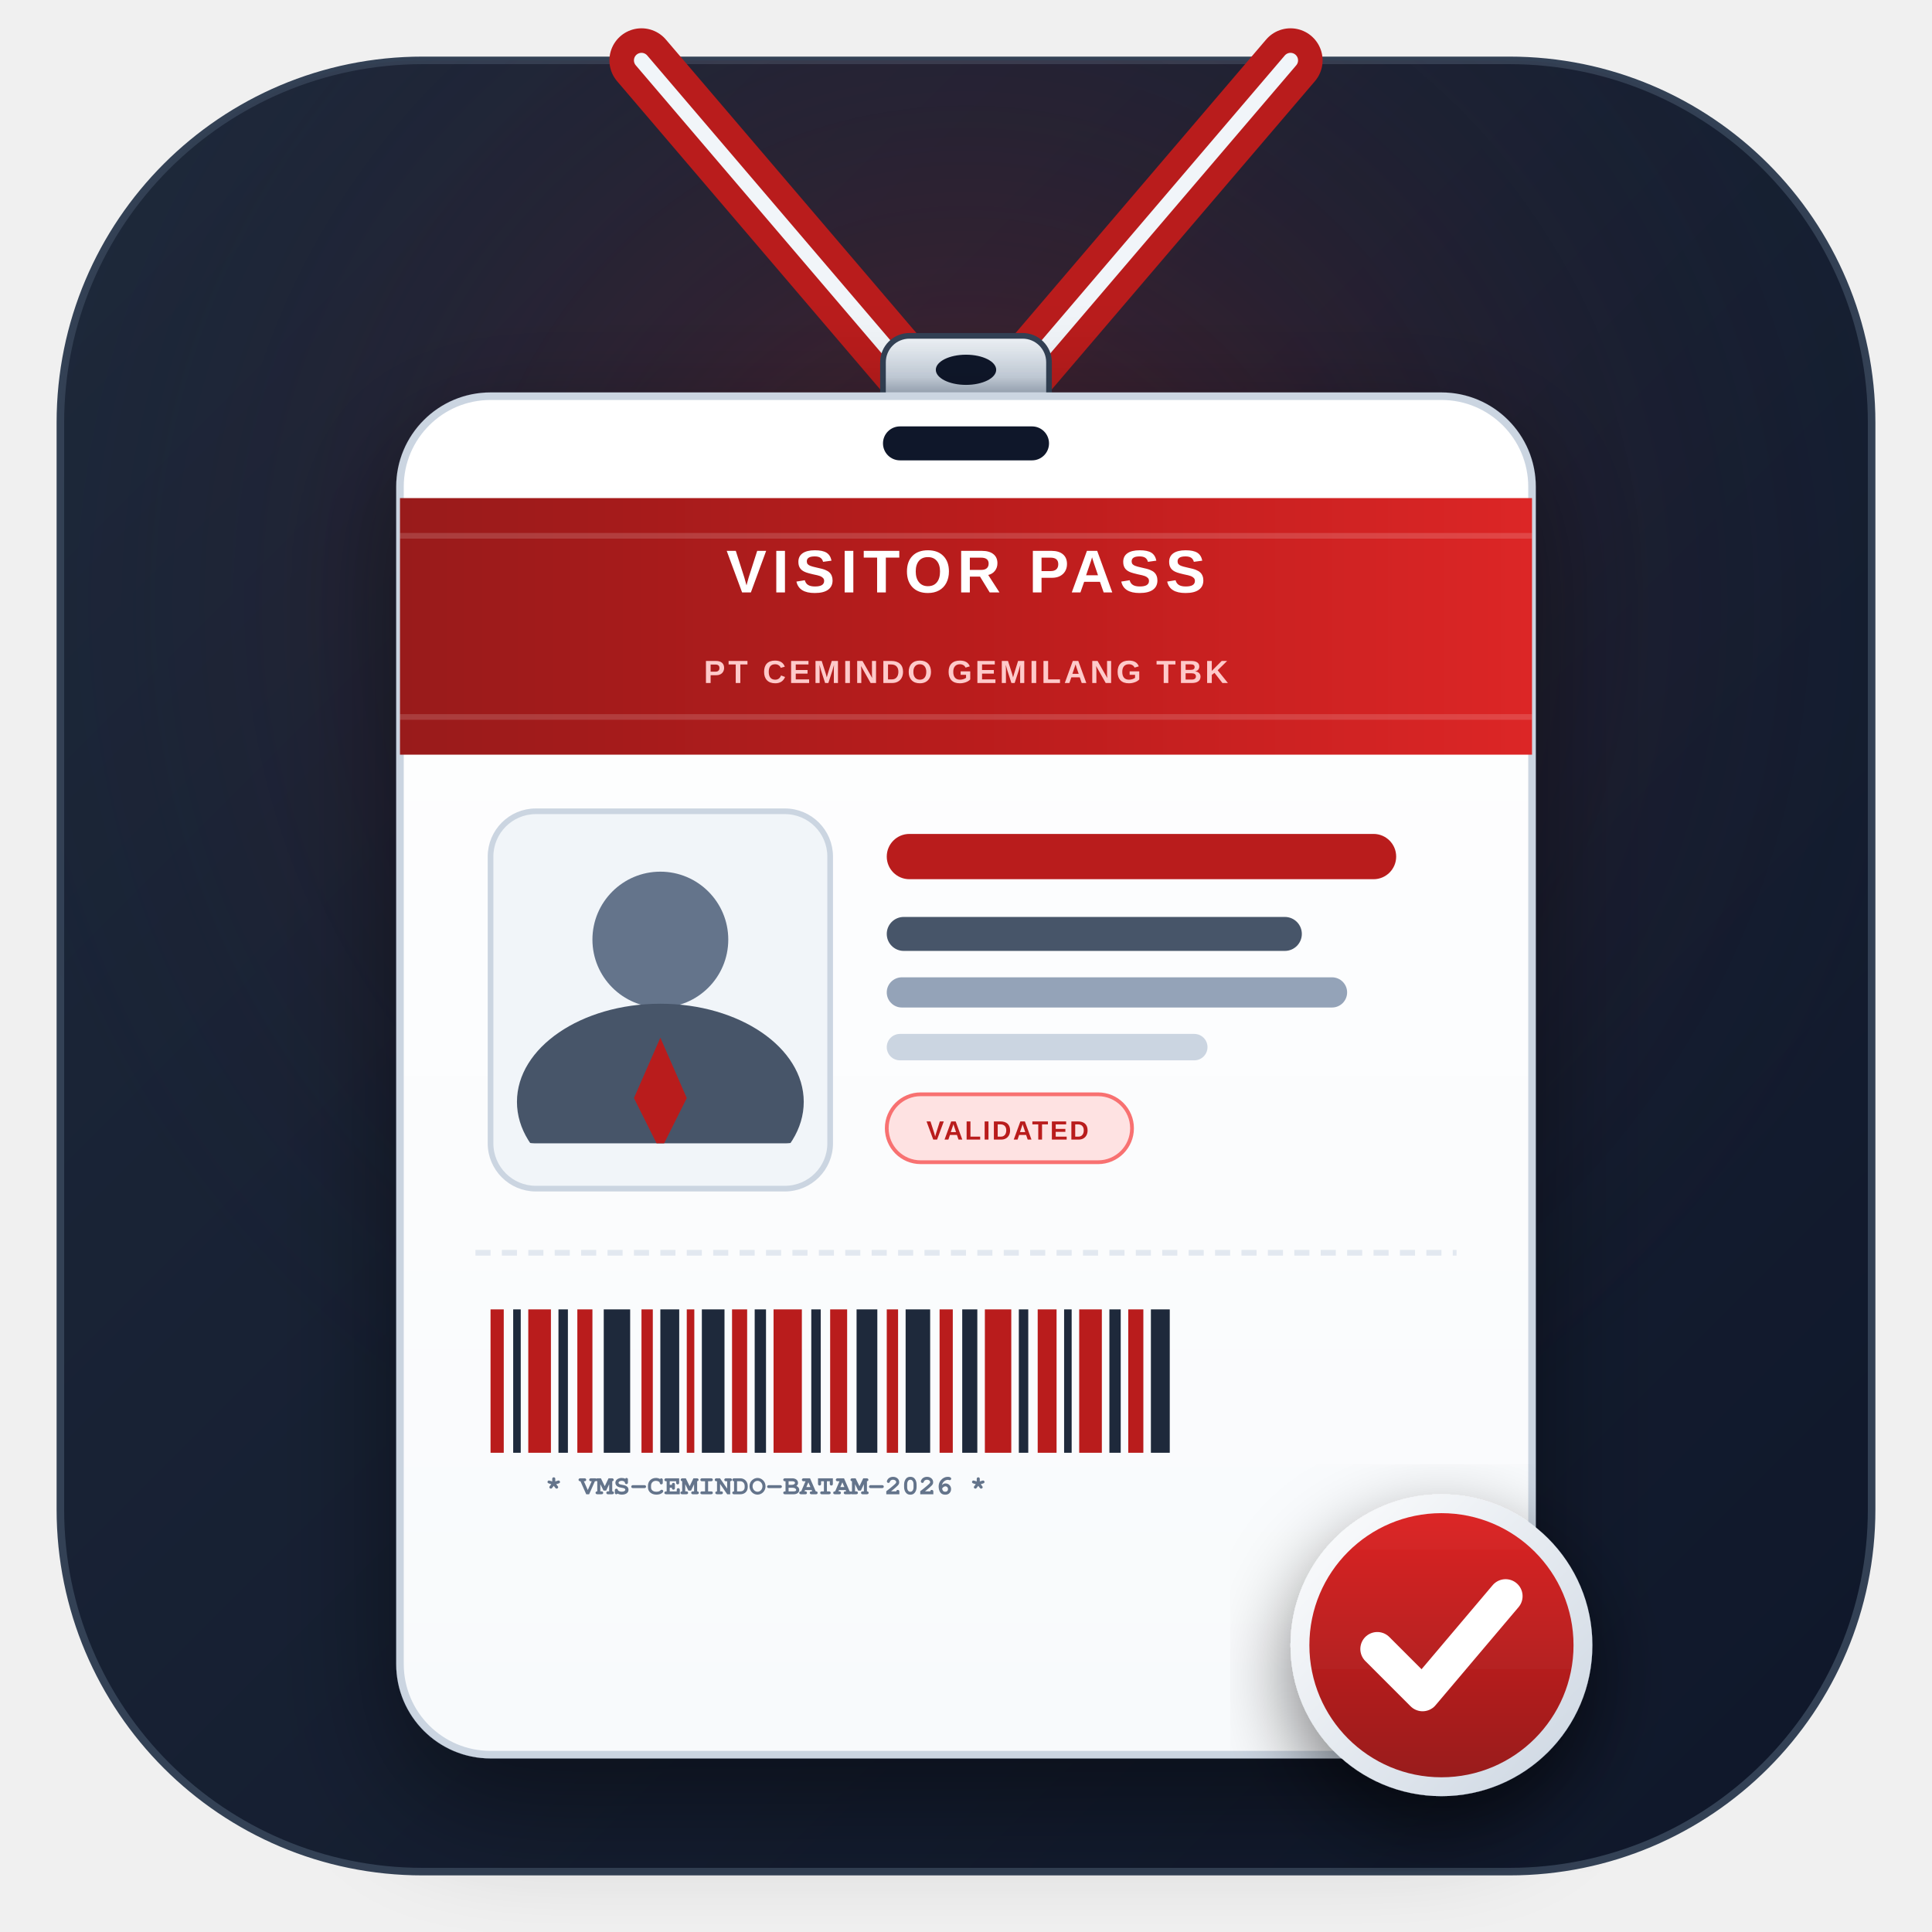
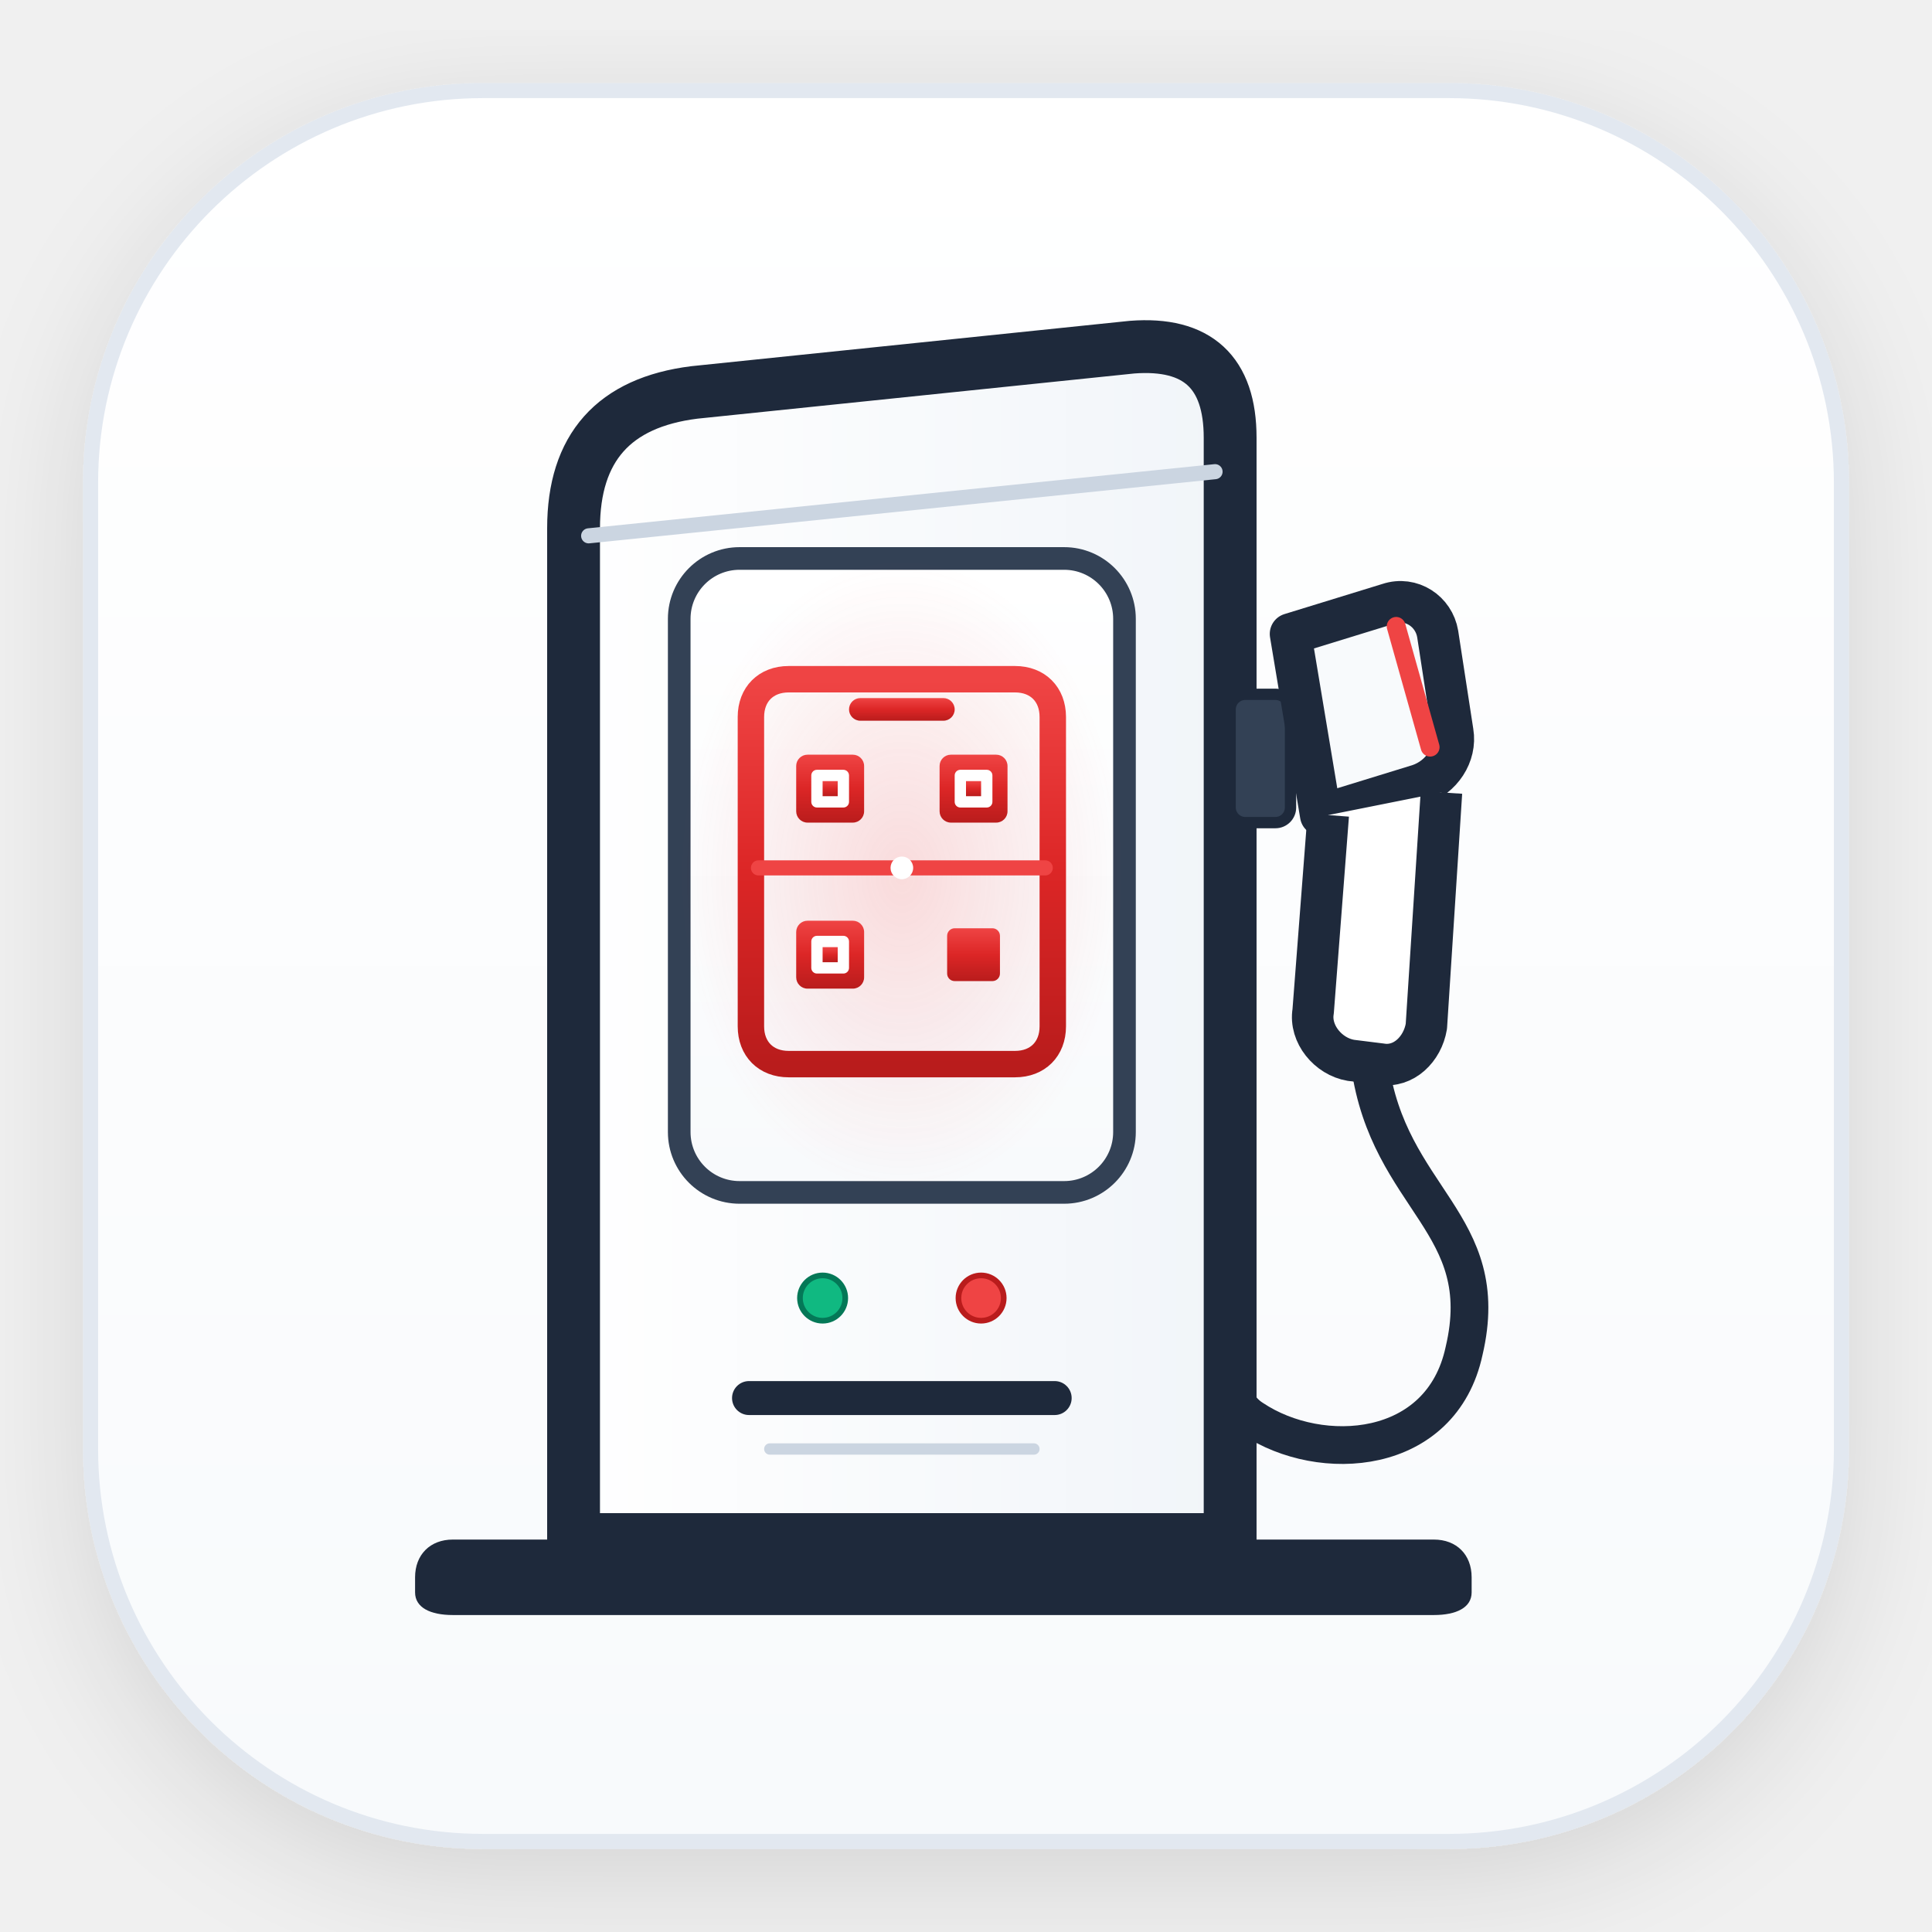
<svg xmlns="http://www.w3.org/2000/svg" viewBox="0 0 512 512" width="512" height="512">
  <defs>
-     <linearGradient id="bgGrad" x1="0%" y1="0%" x2="100%" y2="100%">
-       <stop offset="0%" stop-color="#1e293b" />
-       <stop offset="100%" stop-color="#0f172a" />
-     </linearGradient>
-     <radialGradient id="redGlow" cx="50%" cy="30%" r="55%">
-       <stop offset="0%" stop-color="#b91c1c" stop-opacity="0.35" />
-       <stop offset="100%" stop-color="#0f172a" stop-opacity="0" />
-     </radialGradient>
-     <linearGradient id="redBanner" x1="0%" y1="0%" x2="100%" y2="0%">
-       <stop offset="0%" stop-color="#991b1b" />
-       <stop offset="50%" stop-color="#b91c1c" />
-       <stop offset="100%" stop-color="#dc2626" />
-     </linearGradient>
-     <linearGradient id="metalClip" x1="0%" y1="0%" x2="0%" y2="100%">
-       <stop offset="0%" stop-color="#f1f5f9" />
-       <stop offset="50%" stop-color="#cbd5e1" />
-       <stop offset="100%" stop-color="#64748b" />
-     </linearGradient>
-     <linearGradient id="cardGrad" x1="0%" y1="0%" x2="0%" y2="100%">
+     <filter id="tileShadow" x="-10%" y="-10%" width="120%" height="125%">
+       <feDropShadow dx="0" dy="8" stdDeviation="16" flood-color="#000000" flood-opacity="0.12" />
+     </filter>
+     <linearGradient id="tileGrad" x1="0%" y1="0%" x2="0%" y2="100%">
      <stop offset="0%" stop-color="#ffffff" />
      <stop offset="100%" stop-color="#f8fafc" />
    </linearGradient>
-     <linearGradient id="shieldGrad" x1="0%" y1="0%" x2="0%" y2="100%">
-       <stop offset="0%" stop-color="#dc2626" />
-       <stop offset="100%" stop-color="#991b1b" />
+     <linearGradient id="kioskGrad" x1="0%" y1="0%" x2="100%" y2="0%">
+       <stop offset="0%" stop-color="#ffffff" />
+       <stop offset="100%" stop-color="#f1f5f9" />
    </linearGradient>
-     <linearGradient id="bezelGrad" x1="0%" y1="0%" x2="100%" y2="100%">
+     <linearGradient id="screenGrad" x1="0%" y1="0%" x2="0%" y2="100%">
      <stop offset="0%" stop-color="#ffffff" />
-       <stop offset="100%" stop-color="#cbd5e1" />
+       <stop offset="100%" stop-color="#f8fafc" />
    </linearGradient>
-     <filter id="cardShadow" x="-10%" y="-10%" width="125%" height="130%">
-       <feDropShadow dx="0" dy="12" stdDeviation="16" flood-color="#000000" flood-opacity="0.45" />
-     </filter>
-     <filter id="badgeShadow" x="-20%" y="-20%" width="145%" height="145%">
-       <feDropShadow dx="0" dy="8" stdDeviation="10" flood-color="#000000" flood-opacity="0.5" />
-     </filter>
-     <clipPath id="cardClip">
-       <rect x="106" y="105" width="300" height="360" rx="24" />
-     </clipPath>
-     <clipPath id="photoClip">
-       <rect x="130" y="203" width="90" height="100" rx="12" />
-     </clipPath>
+     <linearGradient id="vmsRed" x1="0%" y1="0%" x2="0%" y2="100%">
+       <stop offset="0%" stop-color="#ef4444" />
+       <stop offset="50%" stop-color="#dc2626" />
+       <stop offset="100%" stop-color="#b91c1c" />
+     </linearGradient>
+     <radialGradient id="screenGlow" cx="50%" cy="50%" r="50%">
+       <stop offset="0%" stop-color="#ef4444" stop-opacity="0.18" />
+       <stop offset="100%" stop-color="#ef4444" stop-opacity="0" />
+     </radialGradient>
  </defs>
-   <rect x="16" y="16" width="480" height="480" rx="96" fill="url(#bgGrad)" stroke="#334155" stroke-width="2" />
-   <rect x="16" y="16" width="480" height="480" rx="96" fill="url(#redGlow)" />
-   <path d="M 170 16 L 240 98" stroke="#b91c1c" stroke-width="17" stroke-linecap="round" />
-   <path d="M 170 16 L 240 98" stroke="#f1f5f9" stroke-width="4" stroke-linecap="round" />
-   <path d="M 342 16 L 272 98" stroke="#b91c1c" stroke-width="17" stroke-linecap="round" />
-   <path d="M 342 16 L 272 98" stroke="#f1f5f9" stroke-width="4" stroke-linecap="round" />
-   <rect x="234" y="89" width="44" height="22" rx="7" fill="url(#metalClip)" stroke="#334155" stroke-width="1.5" />
-   <ellipse cx="256" cy="98" rx="8" ry="4" fill="#0f172a" />
-   <rect x="106" y="105" width="300" height="360" rx="24" fill="url(#cardGrad)" stroke="#cbd5e1" stroke-width="2" filter="url(#cardShadow)" />
-   <rect x="234" y="113" width="44" height="9" rx="4.5" fill="#0f172a" />
-   <g clip-path="url(#cardClip)">
-     <rect x="106" y="132" width="300" height="68" fill="url(#redBanner)" />
-     <line x1="106" y1="142" x2="406" y2="142" stroke="#ffffff" stroke-opacity="0.15" stroke-width="1.5" />
-     <line x1="106" y1="190" x2="406" y2="190" stroke="#ffffff" stroke-opacity="0.15" stroke-width="1.5" />
-     <text x="256" y="157" fill="#ffffff" font-family="Arial, sans-serif" font-weight="900" font-size="16" letter-spacing="1.5" text-anchor="middle">VISITOR PASS</text>
-     <text x="256" y="181" fill="#fecaca" font-family="Arial, sans-serif" font-weight="700" font-size="8.5" letter-spacing="0.8" text-anchor="middle">PT CEMINDO GEMILANG TBK</text>
+   <rect x="24" y="24" width="464" height="464" rx="104" fill="url(#tileGrad)" stroke="#e2e8f0" stroke-width="4" filter="url(#tileShadow)" />
+   <path d="M 120 408 L 380 408 C 386 408 390 412 390 418 L 390 422 C 390 426 386 428 380 428 L 120 428 C 114 428 110 426 110 422 L 110 418 C 110 412 114 408 120 408 Z" fill="#1e293b" />
+   <path d="     M 152 408      L 152 140      Q 152 108 184 104      L 300 92      Q 326 90 326 116      L 326 408      Z" fill="url(#kioskGrad)" stroke="#1e293b" stroke-width="14" stroke-linejoin="round" stroke-linecap="round" />
+   <path d="M 156 142 L 322 125" stroke="#cbd5e1" stroke-width="4" stroke-linecap="round" />
+   <rect x="180" y="148" width="118" height="168" rx="16" fill="url(#screenGrad)" stroke="#334155" stroke-width="6" />
+   <rect x="180" y="148" width="118" height="168" rx="16" fill="url(#screenGlow)" />
+   <g transform="translate(239, 232)">
+     <path d="M -30 -52 L 30 -52 C 36 -52 40 -48 40 -42 L 40 40 C 40 46 36 50 30 50 L -30 50 C -36 50 -40 46 -40 40 L -40 -42 C -40 -48 -36 -52 -30 -52 Z" fill="none" stroke="url(#vmsRed)" stroke-width="7" stroke-linejoin="round" />
+     <rect x="-14" y="-47" width="28" height="6" rx="3" fill="url(#vmsRed)" />
+     <rect x="-28" y="-32" width="18" height="18" rx="3" fill="url(#vmsRed)" />
+     <rect x="-24" y="-28" width="10" height="10" rx="1.5" fill="#ffffff" />
+     <rect x="-21" y="-25" width="4" height="4" fill="url(#vmsRed)" />
+     <rect x="10" y="-32" width="18" height="18" rx="3" fill="url(#vmsRed)" />
+     <rect x="14" y="-28" width="10" height="10" rx="1.5" fill="#ffffff" />
+     <rect x="17" y="-25" width="4" height="4" fill="url(#vmsRed)" />
+     <rect x="-28" y="12" width="18" height="18" rx="3" fill="url(#vmsRed)" />
+     <rect x="-24" y="16" width="10" height="10" rx="1.5" fill="#ffffff" />
+     <rect x="-21" y="19" width="4" height="4" fill="url(#vmsRed)" />
+     <rect x="12" y="14" width="14" height="14" rx="2" fill="url(#vmsRed)" />
+     <line x1="-38" y1="-2" x2="38" y2="-2" stroke="#ef4444" stroke-width="4" stroke-linecap="round" />
+     <circle cx="0" cy="-2" r="3" fill="#ffffff" />
  </g>
-   <rect x="130" y="215" width="90" height="100" rx="12" fill="#f1f5f9" stroke="#cbd5e1" stroke-width="1.5" />
-   <g clip-path="url(#photoClip)">
-     <circle cx="175" cy="249" r="18" fill="#64748b" />
-     <ellipse cx="175" cy="292" rx="38" ry="26" fill="#475569" />
-     <polygon points="175,275 168,291 175,305 182,291" fill="#b91c1c" />
-   </g>
-   <rect x="235" y="221" width="135" height="12" rx="6" fill="#b91c1c" />
-   <rect x="235" y="243" width="110" height="9" rx="4.5" fill="#475569" />
-   <rect x="235" y="259" width="122" height="8" rx="4" fill="#94a3b8" />
-   <rect x="235" y="274" width="85" height="7" rx="3.5" fill="#cbd5e1" />
-   <rect x="235" y="290" width="65" height="18" rx="9" fill="#fee2e2" stroke="#f87171" stroke-width="1" />
-   <text x="267" y="302" fill="#b91c1c" font-family="Arial, sans-serif" font-weight="800" font-size="7" letter-spacing="0.5" text-anchor="middle">VALIDATED</text>
-   <line x1="126" y1="332" x2="386" y2="332" stroke="#e2e8f0" stroke-width="1.5" stroke-dasharray="4 3" />
-   <g fill="#1e293b">
-     <rect x="130" y="347" width="3.5" height="38" fill="#b91c1c" />
-     <rect x="136" y="347" width="2" height="38" />
-     <rect x="140" y="347" width="6" height="38" fill="#b91c1c" />
-     <rect x="148" y="347" width="2.5" height="38" />
-     <rect x="153" y="347" width="4" height="38" fill="#b91c1c" />
-     <rect x="160" y="347" width="7" height="38" />
-     <rect x="170" y="347" width="3" height="38" fill="#b91c1c" />
-     <rect x="175" y="347" width="5" height="38" />
-     <rect x="182" y="347" width="2" height="38" fill="#b91c1c" />
-     <rect x="186" y="347" width="6" height="38" />
-     <rect x="194" y="347" width="4" height="38" fill="#b91c1c" />
-     <rect x="200" y="347" width="3" height="38" />
-     <rect x="205" y="347" width="7.5" height="38" fill="#b91c1c" />
-     <rect x="215" y="347" width="2.5" height="38" />
-     <rect x="220" y="347" width="4.5" height="38" fill="#b91c1c" />
-     <rect x="227" y="347" width="5.5" height="38" />
-     <rect x="235" y="347" width="3" height="38" fill="#b91c1c" />
-     <rect x="240" y="347" width="6.5" height="38" />
-     <rect x="249" y="347" width="3.5" height="38" fill="#b91c1c" />
-     <rect x="255" y="347" width="4" height="38" />
-     <rect x="261" y="347" width="7" height="38" fill="#b91c1c" />
-     <rect x="270" y="347" width="2.5" height="38" />
-     <rect x="275" y="347" width="5" height="38" fill="#b91c1c" />
-     <rect x="282" y="347" width="2" height="38" />
-     <rect x="286" y="347" width="6" height="38" fill="#b91c1c" />
-     <rect x="294" y="347" width="3" height="38" />
-     <rect x="299" y="347" width="4" height="38" fill="#b91c1c" />
-     <rect x="305" y="347" width="5" height="38" />
-   </g>
-   <text x="203" y="396" fill="#64748b" font-family="Courier, monospace" font-weight="700" font-size="7.5" text-anchor="middle">* VMS-CEMINDO-BATAM-2026 *</text>
-   <g filter="url(#badgeShadow)">
-     <circle cx="382" cy="436" r="40" fill="url(#bezelGrad)" />
-     <circle cx="382" cy="436" r="35" fill="url(#shieldGrad)" />
-     <path d="M 365 437 L 377 449 L 399 423" fill="none" stroke="#ffffff" stroke-width="9" stroke-linecap="round" stroke-linejoin="round" />
-   </g>
+   <circle cx="218" cy="344" r="6" fill="#10b981" stroke="#047857" stroke-width="1.5" />
+   <circle cx="260" cy="344" r="6" fill="#ef4444" stroke="#b91c1c" stroke-width="1.5" />
+   <rect x="194" y="366" width="90" height="9" rx="4.5" fill="#1e293b" />
+   <line x1="204" y1="384" x2="274" y2="384" stroke="#cbd5e1" stroke-width="3" stroke-linecap="round" />
+   <rect x="326" y="184" width="16" height="34" rx="4" fill="#334155" stroke="#1e293b" stroke-width="3" />
+   <path d="M 342 168 L 368 160 C 374 158 380 162 381 168 L 385 194 C 386 200 382 206 376 208 L 350 216 Z" fill="#f8fafc" stroke="#1e293b" stroke-width="11" stroke-linejoin="round" />
+   <path d="M 370 166 L 379 198" stroke="#ef4444" stroke-width="5" stroke-linecap="round" />
+   <path d="M 352 216 L 348 268 C 347 274 352 280 358 281 L 366 282 C 372 283 377 278 378 272 L 382 210" fill="#ffffff" stroke="#1e293b" stroke-width="11" stroke-linejoin="round" />
+   <path d="     M 363 282      C 368 318, 396 324, 388 358      C 382 386, 350 388, 332 376      C 324 371, 326 360, 326 352" fill="none" stroke="#1e293b" stroke-width="10" stroke-linecap="round" stroke-linejoin="round" />
</svg>
